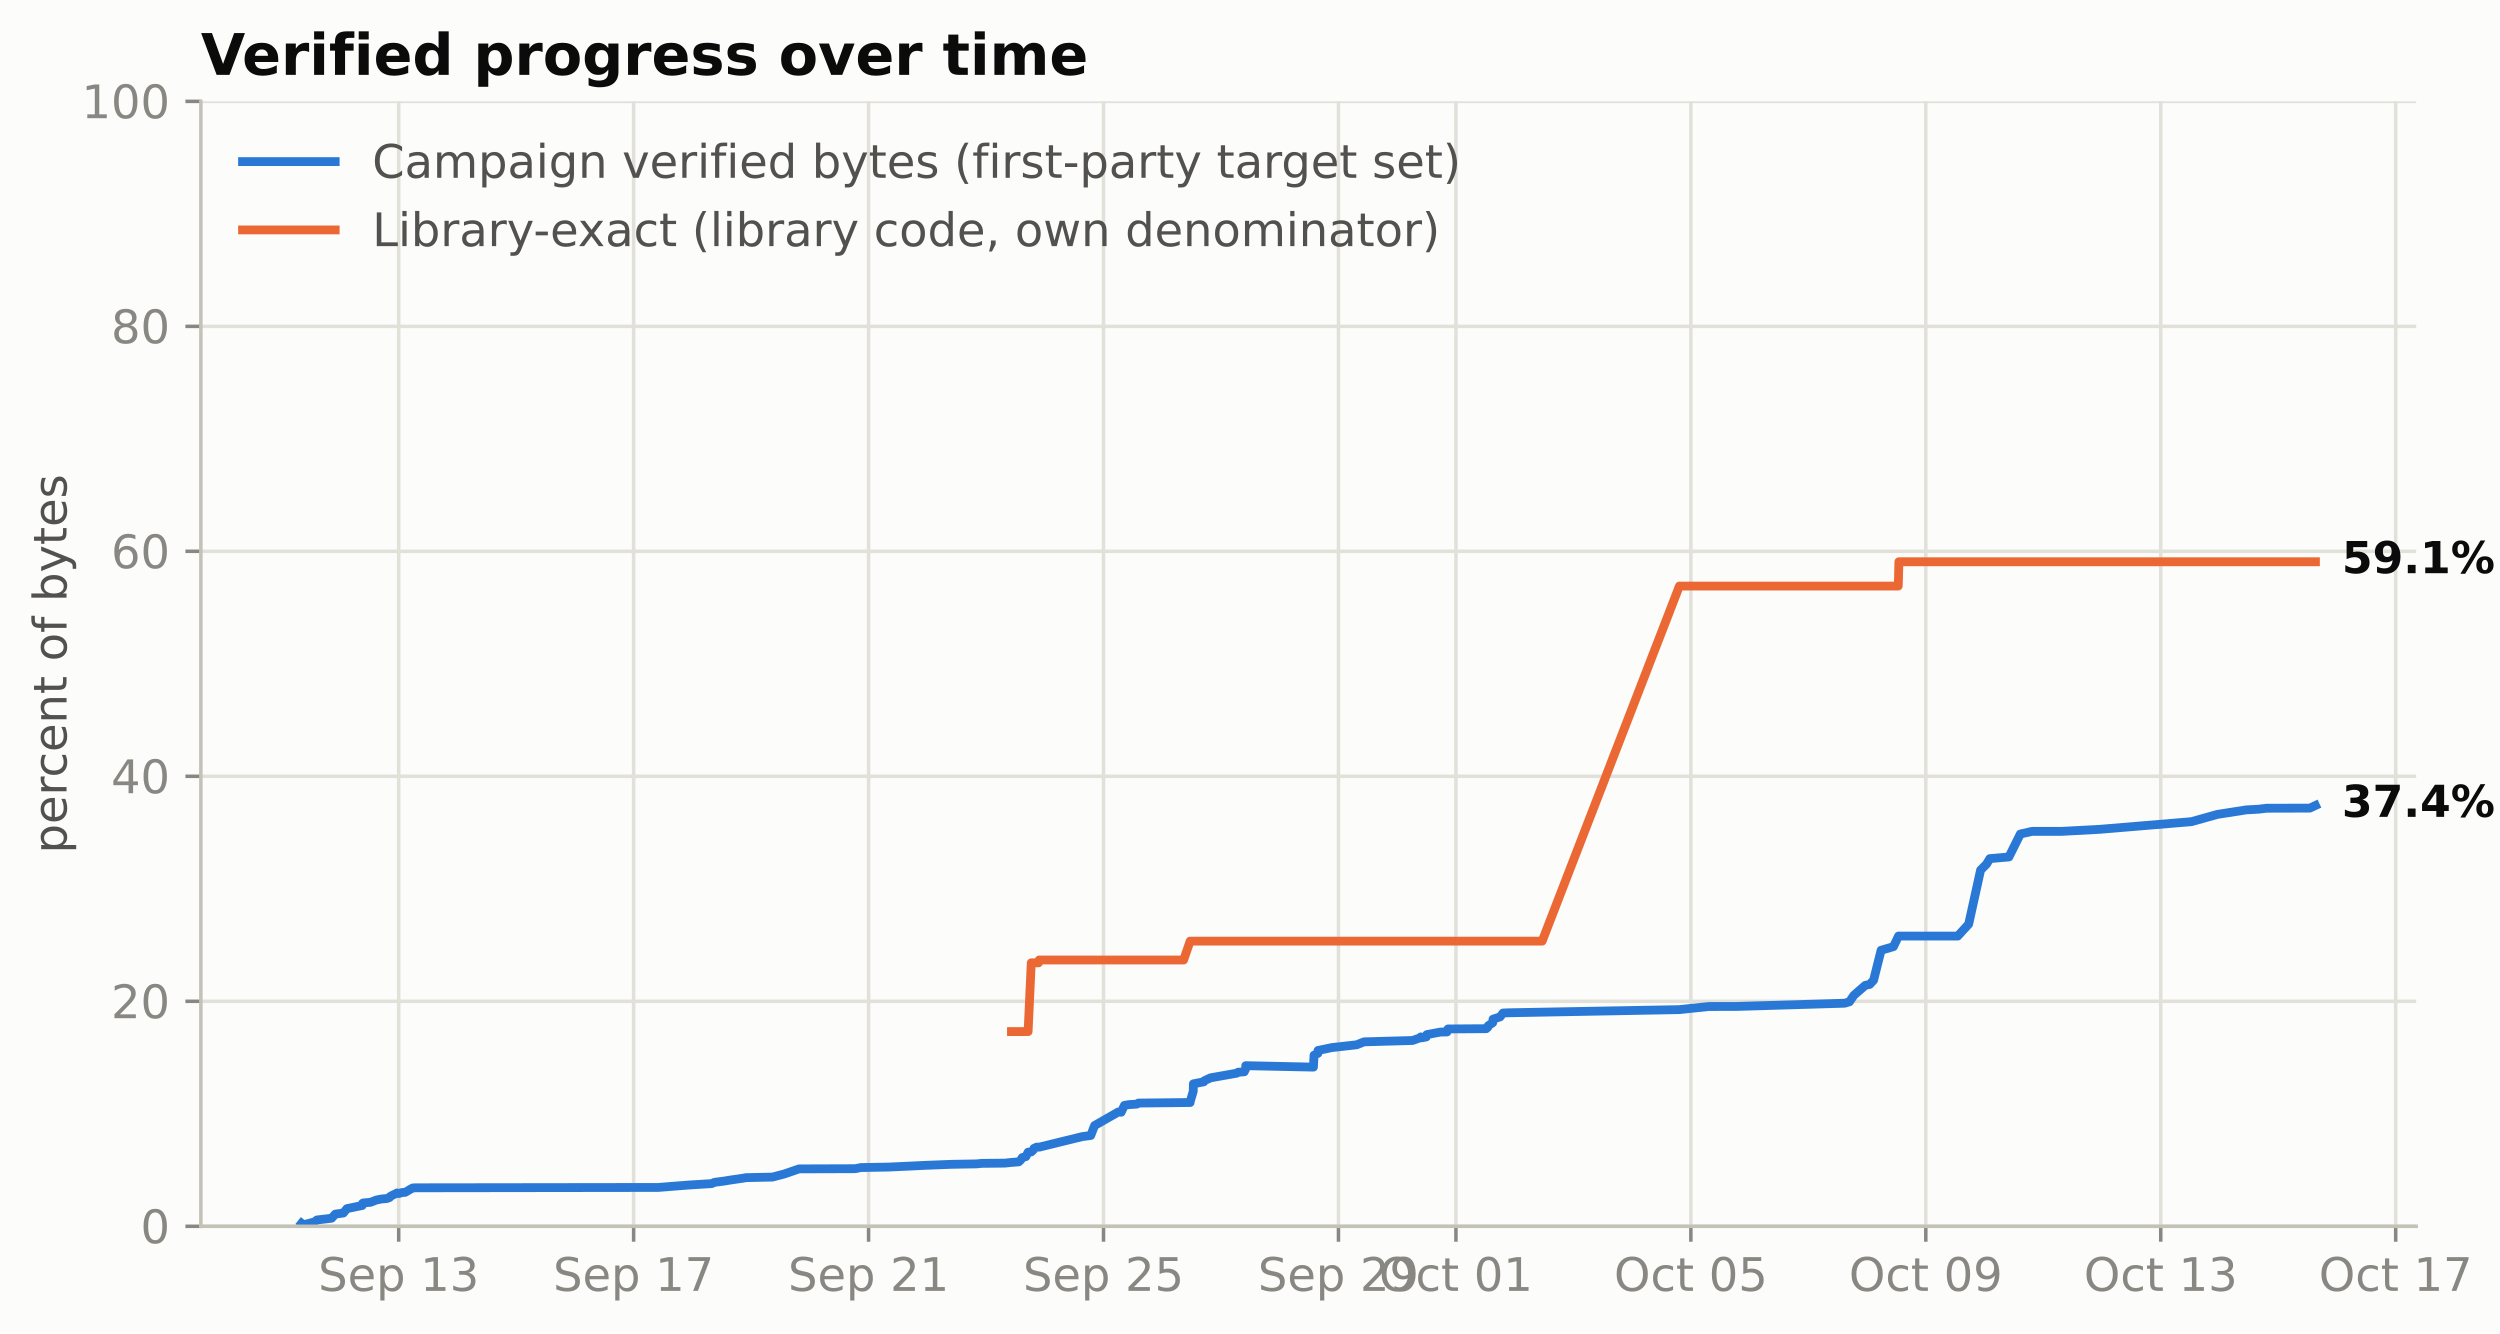
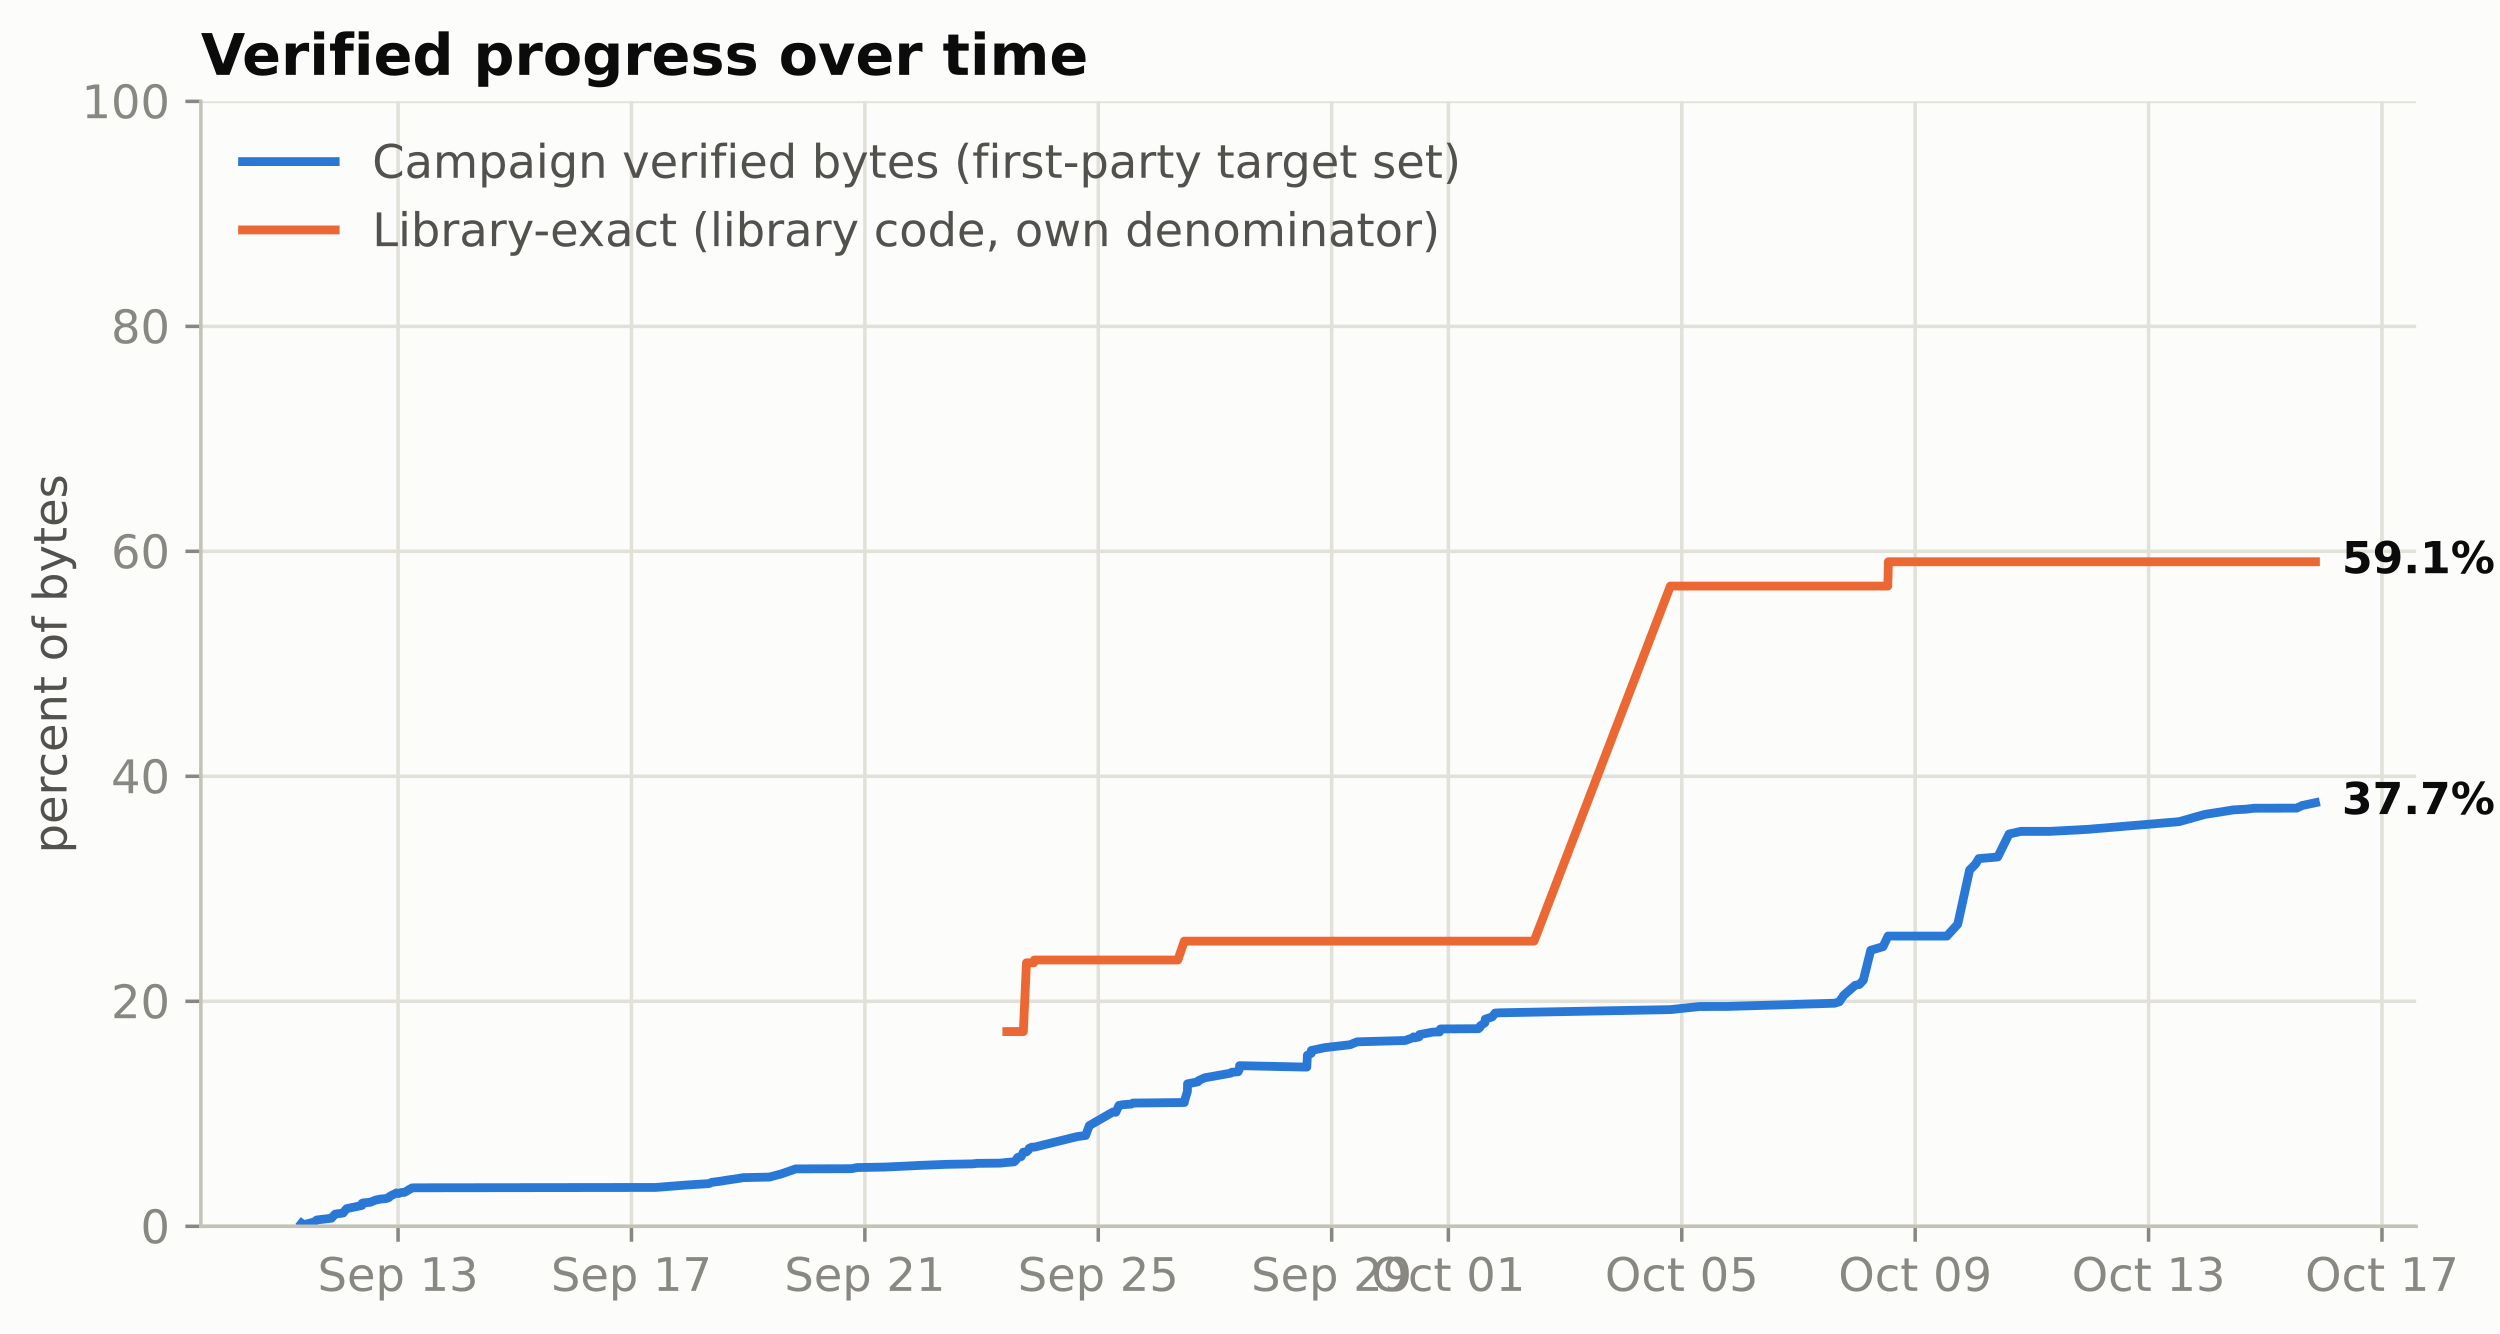
<svg xmlns="http://www.w3.org/2000/svg" xmlns:xlink="http://www.w3.org/1999/xlink" width="566.745pt" height="302.26pt" viewBox="0 0 566.745 302.26" version="1.1">
  <defs>
    <style type="text/css">*{stroke-linejoin: round; stroke-linecap: butt}</style>
  </defs>
  <g id="figure_1">
    <g id="patch_1">
      <path d="M 0 302.26  L 566.745 302.26  L 566.745 0  L 0 0  z " style="fill: #fcfcfb" />
    </g>
    <g id="axes_1">
      <g id="patch_2">
        <path d="M 45.536 278  L 547.736 278  L 547.736 22.976  L 45.536 22.976  z " style="fill: #fcfcfb" />
      </g>
      <g id="matplotlib.axis_1">
        <g id="xtick_1">
          <g id="line2d_1">
-             <path d="M 90.384 278  L 90.384 22.976  " clip-path="url(#pf7d3f120eb)" style="fill: none; stroke: #e1e0d9; stroke-width: 0.8; stroke-linecap: square" />
+             <path d="M 90.24 278  L 90.24 22.976  " clip-path="url(#pf7d3f120eb)" style="fill: none; stroke: #e1e0d9; stroke-width: 0.8; stroke-linecap: square" />
          </g>
          <g id="line2d_2">
            <defs>
              <path id="mc9588ca993" d="M 0 0  L 0 3.5  " style="stroke: #898781; stroke-width: 0.8" />
            </defs>
            <g>
-               <use xlink:href="#mc9588ca993" x="90.384" y="278" style="fill: #898781; stroke: #898781; stroke-width: 0.8" />
+               <use xlink:href="#mc9588ca993" x="90.24" y="278" style="fill: #898781; stroke: #898781; stroke-width: 0.8" />
            </g>
          </g>
          <g id="text_1">
-             <text style="font-size: 10.5px; font-family: 'Segoe UI', 'DejaVu Sans', 'Bitstream Vera Sans', 'Computer Modern Sans Serif', 'Lucida Grande', 'Verdana', 'Geneva', 'Lucid', 'Arial', 'Helvetica', 'Avant Garde', sans-serif; text-anchor: middle; fill: #898781" x="90.384" y="292.645" transform="rotate(-0 90.38372 292.6447)">Sep 13</text>
+             <text style="font-size: 10.5px; font-family: 'Segoe UI', 'DejaVu Sans', 'Bitstream Vera Sans', 'Computer Modern Sans Serif', 'Lucida Grande', 'Verdana', 'Geneva', 'Lucid', 'Arial', 'Helvetica', 'Avant Garde', sans-serif; text-anchor: middle; fill: #898781" x="90.24" y="292.645" transform="rotate(-0 90.23956 292.6447)">Sep 13</text>
          </g>
        </g>
        <g id="xtick_2">
          <g id="line2d_3">
-             <path d="M 143.644 278  L 143.644 22.976  " clip-path="url(#pf7d3f120eb)" style="fill: none; stroke: #e1e0d9; stroke-width: 0.8; stroke-linecap: square" />
+             <path d="M 143.151 278  L 143.151 22.976  " clip-path="url(#pf7d3f120eb)" style="fill: none; stroke: #e1e0d9; stroke-width: 0.8; stroke-linecap: square" />
          </g>
          <g id="line2d_4">
            <g>
-               <use xlink:href="#mc9588ca993" x="143.644" y="278" style="fill: #898781; stroke: #898781; stroke-width: 0.8" />
+               <use xlink:href="#mc9588ca993" x="143.151" y="278" style="fill: #898781; stroke: #898781; stroke-width: 0.8" />
            </g>
          </g>
          <g id="text_2">
-             <text style="font-size: 10.5px; font-family: 'Segoe UI', 'DejaVu Sans', 'Bitstream Vera Sans', 'Computer Modern Sans Serif', 'Lucida Grande', 'Verdana', 'Geneva', 'Lucid', 'Arial', 'Helvetica', 'Avant Garde', sans-serif; text-anchor: middle; fill: #898781" x="143.644" y="292.645" transform="rotate(-0 143.6442 292.6447)">Sep 17</text>
+             <text style="font-size: 10.5px; font-family: 'Segoe UI', 'DejaVu Sans', 'Bitstream Vera Sans', 'Computer Modern Sans Serif', 'Lucida Grande', 'Verdana', 'Geneva', 'Lucid', 'Arial', 'Helvetica', 'Avant Garde', sans-serif; text-anchor: middle; fill: #898781" x="143.151" y="292.645" transform="rotate(-0 143.1514 292.6447)">Sep 17</text>
          </g>
        </g>
        <g id="xtick_3">
          <g id="line2d_5">
-             <path d="M 196.905 278  L 196.905 22.976  " clip-path="url(#pf7d3f120eb)" style="fill: none; stroke: #e1e0d9; stroke-width: 0.8; stroke-linecap: square" />
+             <path d="M 196.063 278  L 196.063 22.976  " clip-path="url(#pf7d3f120eb)" style="fill: none; stroke: #e1e0d9; stroke-width: 0.8; stroke-linecap: square" />
          </g>
          <g id="line2d_6">
            <g>
-               <use xlink:href="#mc9588ca993" x="196.905" y="278" style="fill: #898781; stroke: #898781; stroke-width: 0.8" />
+               <use xlink:href="#mc9588ca993" x="196.063" y="278" style="fill: #898781; stroke: #898781; stroke-width: 0.8" />
            </g>
          </g>
          <g id="text_3">
-             <text style="font-size: 10.5px; font-family: 'Segoe UI', 'DejaVu Sans', 'Bitstream Vera Sans', 'Computer Modern Sans Serif', 'Lucida Grande', 'Verdana', 'Geneva', 'Lucid', 'Arial', 'Helvetica', 'Avant Garde', sans-serif; text-anchor: middle; fill: #898781" x="196.905" y="292.645" transform="rotate(-0 196.9047 292.6447)">Sep 21</text>
+             <text style="font-size: 10.5px; font-family: 'Segoe UI', 'DejaVu Sans', 'Bitstream Vera Sans', 'Computer Modern Sans Serif', 'Lucida Grande', 'Verdana', 'Geneva', 'Lucid', 'Arial', 'Helvetica', 'Avant Garde', sans-serif; text-anchor: middle; fill: #898781" x="196.063" y="292.645" transform="rotate(-0 196.0632 292.6447)">Sep 21</text>
          </g>
        </g>
        <g id="xtick_4">
          <g id="line2d_7">
-             <path d="M 250.165 278  L 250.165 22.976  " clip-path="url(#pf7d3f120eb)" style="fill: none; stroke: #e1e0d9; stroke-width: 0.8; stroke-linecap: square" />
+             <path d="M 248.975 278  L 248.975 22.976  " clip-path="url(#pf7d3f120eb)" style="fill: none; stroke: #e1e0d9; stroke-width: 0.8; stroke-linecap: square" />
          </g>
          <g id="line2d_8">
            <g>
-               <use xlink:href="#mc9588ca993" x="250.165" y="278" style="fill: #898781; stroke: #898781; stroke-width: 0.8" />
+               <use xlink:href="#mc9588ca993" x="248.975" y="278" style="fill: #898781; stroke: #898781; stroke-width: 0.8" />
            </g>
          </g>
          <g id="text_4">
-             <text style="font-size: 10.5px; font-family: 'Segoe UI', 'DejaVu Sans', 'Bitstream Vera Sans', 'Computer Modern Sans Serif', 'Lucida Grande', 'Verdana', 'Geneva', 'Lucid', 'Arial', 'Helvetica', 'Avant Garde', sans-serif; text-anchor: middle; fill: #898781" x="250.165" y="292.645" transform="rotate(-0 250.1652 292.6447)">Sep 25</text>
+             <text style="font-size: 10.5px; font-family: 'Segoe UI', 'DejaVu Sans', 'Bitstream Vera Sans', 'Computer Modern Sans Serif', 'Lucida Grande', 'Verdana', 'Geneva', 'Lucid', 'Arial', 'Helvetica', 'Avant Garde', sans-serif; text-anchor: middle; fill: #898781" x="248.975" y="292.645" transform="rotate(-0 248.975 292.6447)">Sep 25</text>
          </g>
        </g>
        <g id="xtick_5">
          <g id="line2d_9">
-             <path d="M 303.426 278  L 303.426 22.976  " clip-path="url(#pf7d3f120eb)" style="fill: none; stroke: #e1e0d9; stroke-width: 0.8; stroke-linecap: square" />
+             <path d="M 301.887 278  L 301.887 22.976  " clip-path="url(#pf7d3f120eb)" style="fill: none; stroke: #e1e0d9; stroke-width: 0.8; stroke-linecap: square" />
          </g>
          <g id="line2d_10">
            <g>
-               <use xlink:href="#mc9588ca993" x="303.426" y="278" style="fill: #898781; stroke: #898781; stroke-width: 0.8" />
+               <use xlink:href="#mc9588ca993" x="301.887" y="278" style="fill: #898781; stroke: #898781; stroke-width: 0.8" />
            </g>
          </g>
          <g id="text_5">
-             <text style="font-size: 10.5px; font-family: 'Segoe UI', 'DejaVu Sans', 'Bitstream Vera Sans', 'Computer Modern Sans Serif', 'Lucida Grande', 'Verdana', 'Geneva', 'Lucid', 'Arial', 'Helvetica', 'Avant Garde', sans-serif; text-anchor: middle; fill: #898781" x="303.426" y="292.645" transform="rotate(-0 303.4257 292.6447)">Sep 29</text>
+             <text style="font-size: 10.5px; font-family: 'Segoe UI', 'DejaVu Sans', 'Bitstream Vera Sans', 'Computer Modern Sans Serif', 'Lucida Grande', 'Verdana', 'Geneva', 'Lucid', 'Arial', 'Helvetica', 'Avant Garde', sans-serif; text-anchor: middle; fill: #898781" x="301.887" y="292.645" transform="rotate(-0 301.8869 292.6447)">Sep 29</text>
          </g>
        </g>
        <g id="xtick_6">
          <g id="line2d_11">
-             <path d="M 330.056 278  L 330.056 22.976  " clip-path="url(#pf7d3f120eb)" style="fill: none; stroke: #e1e0d9; stroke-width: 0.8; stroke-linecap: square" />
+             <path d="M 328.343 278  L 328.343 22.976  " clip-path="url(#pf7d3f120eb)" style="fill: none; stroke: #e1e0d9; stroke-width: 0.8; stroke-linecap: square" />
          </g>
          <g id="line2d_12">
            <g>
-               <use xlink:href="#mc9588ca993" x="330.056" y="278" style="fill: #898781; stroke: #898781; stroke-width: 0.8" />
+               <use xlink:href="#mc9588ca993" x="328.343" y="278" style="fill: #898781; stroke: #898781; stroke-width: 0.8" />
            </g>
          </g>
          <g id="text_6">
-             <text style="font-size: 10.5px; font-family: 'Segoe UI', 'DejaVu Sans', 'Bitstream Vera Sans', 'Computer Modern Sans Serif', 'Lucida Grande', 'Verdana', 'Geneva', 'Lucid', 'Arial', 'Helvetica', 'Avant Garde', sans-serif; text-anchor: middle; fill: #898781" x="330.056" y="292.645" transform="rotate(-0 330.056 292.6447)">Oct 01</text>
+             <text style="font-size: 10.5px; font-family: 'Segoe UI', 'DejaVu Sans', 'Bitstream Vera Sans', 'Computer Modern Sans Serif', 'Lucida Grande', 'Verdana', 'Geneva', 'Lucid', 'Arial', 'Helvetica', 'Avant Garde', sans-serif; text-anchor: middle; fill: #898781" x="328.343" y="292.645" transform="rotate(-0 328.3428 292.6447)">Oct 01</text>
          </g>
        </g>
        <g id="xtick_7">
          <g id="line2d_13">
-             <path d="M 383.316 278  L 383.316 22.976  " clip-path="url(#pf7d3f120eb)" style="fill: none; stroke: #e1e0d9; stroke-width: 0.8; stroke-linecap: square" />
+             <path d="M 381.255 278  L 381.255 22.976  " clip-path="url(#pf7d3f120eb)" style="fill: none; stroke: #e1e0d9; stroke-width: 0.8; stroke-linecap: square" />
          </g>
          <g id="line2d_14">
            <g>
-               <use xlink:href="#mc9588ca993" x="383.316" y="278" style="fill: #898781; stroke: #898781; stroke-width: 0.8" />
+               <use xlink:href="#mc9588ca993" x="381.255" y="278" style="fill: #898781; stroke: #898781; stroke-width: 0.8" />
            </g>
          </g>
          <g id="text_7">
-             <text style="font-size: 10.5px; font-family: 'Segoe UI', 'DejaVu Sans', 'Bitstream Vera Sans', 'Computer Modern Sans Serif', 'Lucida Grande', 'Verdana', 'Geneva', 'Lucid', 'Arial', 'Helvetica', 'Avant Garde', sans-serif; text-anchor: middle; fill: #898781" x="383.316" y="292.645" transform="rotate(-0 383.3165 292.6447)">Oct 05</text>
+             <text style="font-size: 10.5px; font-family: 'Segoe UI', 'DejaVu Sans', 'Bitstream Vera Sans', 'Computer Modern Sans Serif', 'Lucida Grande', 'Verdana', 'Geneva', 'Lucid', 'Arial', 'Helvetica', 'Avant Garde', sans-serif; text-anchor: middle; fill: #898781" x="381.255" y="292.645" transform="rotate(-0 381.2546 292.6447)">Oct 05</text>
          </g>
        </g>
        <g id="xtick_8">
          <g id="line2d_15">
-             <path d="M 436.577 278  L 436.577 22.976  " clip-path="url(#pf7d3f120eb)" style="fill: none; stroke: #e1e0d9; stroke-width: 0.8; stroke-linecap: square" />
+             <path d="M 434.166 278  L 434.166 22.976  " clip-path="url(#pf7d3f120eb)" style="fill: none; stroke: #e1e0d9; stroke-width: 0.8; stroke-linecap: square" />
          </g>
          <g id="line2d_16">
            <g>
-               <use xlink:href="#mc9588ca993" x="436.577" y="278" style="fill: #898781; stroke: #898781; stroke-width: 0.8" />
+               <use xlink:href="#mc9588ca993" x="434.166" y="278" style="fill: #898781; stroke: #898781; stroke-width: 0.8" />
            </g>
          </g>
          <g id="text_8">
-             <text style="font-size: 10.5px; font-family: 'Segoe UI', 'DejaVu Sans', 'Bitstream Vera Sans', 'Computer Modern Sans Serif', 'Lucida Grande', 'Verdana', 'Geneva', 'Lucid', 'Arial', 'Helvetica', 'Avant Garde', sans-serif; text-anchor: middle; fill: #898781" x="436.577" y="292.645" transform="rotate(-0 436.577 292.6447)">Oct 09</text>
+             <text style="font-size: 10.5px; font-family: 'Segoe UI', 'DejaVu Sans', 'Bitstream Vera Sans', 'Computer Modern Sans Serif', 'Lucida Grande', 'Verdana', 'Geneva', 'Lucid', 'Arial', 'Helvetica', 'Avant Garde', sans-serif; text-anchor: middle; fill: #898781" x="434.166" y="292.645" transform="rotate(-0 434.1664 292.6447)">Oct 09</text>
          </g>
        </g>
        <g id="xtick_9">
          <g id="line2d_17">
-             <path d="M 489.837 278  L 489.837 22.976  " clip-path="url(#pf7d3f120eb)" style="fill: none; stroke: #e1e0d9; stroke-width: 0.8; stroke-linecap: square" />
+             <path d="M 487.078 278  L 487.078 22.976  " clip-path="url(#pf7d3f120eb)" style="fill: none; stroke: #e1e0d9; stroke-width: 0.8; stroke-linecap: square" />
          </g>
          <g id="line2d_18">
            <g>
-               <use xlink:href="#mc9588ca993" x="489.837" y="278" style="fill: #898781; stroke: #898781; stroke-width: 0.8" />
+               <use xlink:href="#mc9588ca993" x="487.078" y="278" style="fill: #898781; stroke: #898781; stroke-width: 0.8" />
            </g>
          </g>
          <g id="text_9">
-             <text style="font-size: 10.5px; font-family: 'Segoe UI', 'DejaVu Sans', 'Bitstream Vera Sans', 'Computer Modern Sans Serif', 'Lucida Grande', 'Verdana', 'Geneva', 'Lucid', 'Arial', 'Helvetica', 'Avant Garde', sans-serif; text-anchor: middle; fill: #898781" x="489.837" y="292.645" transform="rotate(-0 489.8375 292.6447)">Oct 13</text>
+             <text style="font-size: 10.5px; font-family: 'Segoe UI', 'DejaVu Sans', 'Bitstream Vera Sans', 'Computer Modern Sans Serif', 'Lucida Grande', 'Verdana', 'Geneva', 'Lucid', 'Arial', 'Helvetica', 'Avant Garde', sans-serif; text-anchor: middle; fill: #898781" x="487.078" y="292.645" transform="rotate(-0 487.0782 292.6447)">Oct 13</text>
          </g>
        </g>
        <g id="xtick_10">
          <g id="line2d_19">
-             <path d="M 543.098 278  L 543.098 22.976  " clip-path="url(#pf7d3f120eb)" style="fill: none; stroke: #e1e0d9; stroke-width: 0.8; stroke-linecap: square" />
+             <path d="M 539.99 278  L 539.99 22.976  " clip-path="url(#pf7d3f120eb)" style="fill: none; stroke: #e1e0d9; stroke-width: 0.8; stroke-linecap: square" />
          </g>
          <g id="line2d_20">
            <g>
-               <use xlink:href="#mc9588ca993" x="543.098" y="278" style="fill: #898781; stroke: #898781; stroke-width: 0.8" />
+               <use xlink:href="#mc9588ca993" x="539.99" y="278" style="fill: #898781; stroke: #898781; stroke-width: 0.8" />
            </g>
          </g>
          <g id="text_10">
-             <text style="font-size: 10.5px; font-family: 'Segoe UI', 'DejaVu Sans', 'Bitstream Vera Sans', 'Computer Modern Sans Serif', 'Lucida Grande', 'Verdana', 'Geneva', 'Lucid', 'Arial', 'Helvetica', 'Avant Garde', sans-serif; text-anchor: middle; fill: #898781" x="543.098" y="292.645" transform="rotate(-0 543.098 292.6447)">Oct 17</text>
+             <text style="font-size: 10.5px; font-family: 'Segoe UI', 'DejaVu Sans', 'Bitstream Vera Sans', 'Computer Modern Sans Serif', 'Lucida Grande', 'Verdana', 'Geneva', 'Lucid', 'Arial', 'Helvetica', 'Avant Garde', sans-serif; text-anchor: middle; fill: #898781" x="539.99" y="292.645" transform="rotate(-0 539.9901 292.6447)">Oct 17</text>
          </g>
        </g>
      </g>
      <g id="matplotlib.axis_2">
        <g id="ytick_1">
          <g id="line2d_21">
            <path d="M 45.536 278  L 547.736 278  " clip-path="url(#pf7d3f120eb)" style="fill: none; stroke: #e1e0d9; stroke-width: 0.8; stroke-linecap: square" />
          </g>
          <g id="line2d_22">
            <defs>
              <path id="mee49852863" d="M 0 0  L -3.5 0  " style="stroke: #898781; stroke-width: 0.8" />
            </defs>
            <g>
              <use xlink:href="#mee49852863" x="45.536" y="278" style="fill: #898781; stroke: #898781; stroke-width: 0.8" />
            </g>
          </g>
          <g id="text_11">
            <text style="font-size: 10.5px; font-family: 'Segoe UI', 'DejaVu Sans', 'Bitstream Vera Sans', 'Computer Modern Sans Serif', 'Lucida Grande', 'Verdana', 'Geneva', 'Lucid', 'Arial', 'Helvetica', 'Avant Garde', sans-serif; text-anchor: end; fill: #898781" x="38.536" y="281.823" transform="rotate(-0 38.53609 281.8225)">0</text>
          </g>
        </g>
        <g id="ytick_2">
          <g id="line2d_23">
            <path d="M 45.536 226.996  L 547.736 226.996  " clip-path="url(#pf7d3f120eb)" style="fill: none; stroke: #e1e0d9; stroke-width: 0.8; stroke-linecap: square" />
          </g>
          <g id="line2d_24">
            <g>
              <use xlink:href="#mee49852863" x="45.536" y="226.996" style="fill: #898781; stroke: #898781; stroke-width: 0.8" />
            </g>
          </g>
          <g id="text_12">
            <text style="font-size: 10.5px; font-family: 'Segoe UI', 'DejaVu Sans', 'Bitstream Vera Sans', 'Computer Modern Sans Serif', 'Lucida Grande', 'Verdana', 'Geneva', 'Lucid', 'Arial', 'Helvetica', 'Avant Garde', sans-serif; text-anchor: end; fill: #898781" x="38.536" y="230.818" transform="rotate(-0 38.53609 230.8177)">20</text>
          </g>
        </g>
        <g id="ytick_3">
          <g id="line2d_25">
            <path d="M 45.536 175.991  L 547.736 175.991  " clip-path="url(#pf7d3f120eb)" style="fill: none; stroke: #e1e0d9; stroke-width: 0.8; stroke-linecap: square" />
          </g>
          <g id="line2d_26">
            <g>
              <use xlink:href="#mee49852863" x="45.536" y="175.991" style="fill: #898781; stroke: #898781; stroke-width: 0.8" />
            </g>
          </g>
          <g id="text_13">
            <text style="font-size: 10.5px; font-family: 'Segoe UI', 'DejaVu Sans', 'Bitstream Vera Sans', 'Computer Modern Sans Serif', 'Lucida Grande', 'Verdana', 'Geneva', 'Lucid', 'Arial', 'Helvetica', 'Avant Garde', sans-serif; text-anchor: end; fill: #898781" x="38.536" y="179.813" transform="rotate(-0 38.53609 179.813)">40</text>
          </g>
        </g>
        <g id="ytick_4">
          <g id="line2d_27">
            <path d="M 45.536 124.986  L 547.736 124.986  " clip-path="url(#pf7d3f120eb)" style="fill: none; stroke: #e1e0d9; stroke-width: 0.8; stroke-linecap: square" />
          </g>
          <g id="line2d_28">
            <g>
              <use xlink:href="#mee49852863" x="45.536" y="124.986" style="fill: #898781; stroke: #898781; stroke-width: 0.8" />
            </g>
          </g>
          <g id="text_14">
            <text style="font-size: 10.5px; font-family: 'Segoe UI', 'DejaVu Sans', 'Bitstream Vera Sans', 'Computer Modern Sans Serif', 'Lucida Grande', 'Verdana', 'Geneva', 'Lucid', 'Arial', 'Helvetica', 'Avant Garde', sans-serif; text-anchor: end; fill: #898781" x="38.536" y="128.808" transform="rotate(-0 38.53609 128.8082)">60</text>
          </g>
        </g>
        <g id="ytick_5">
          <g id="line2d_29">
            <path d="M 45.536 73.981  L 547.736 73.981  " clip-path="url(#pf7d3f120eb)" style="fill: none; stroke: #e1e0d9; stroke-width: 0.8; stroke-linecap: square" />
          </g>
          <g id="line2d_30">
            <g>
              <use xlink:href="#mee49852863" x="45.536" y="73.981" style="fill: #898781; stroke: #898781; stroke-width: 0.8" />
            </g>
          </g>
          <g id="text_15">
            <text style="font-size: 10.5px; font-family: 'Segoe UI', 'DejaVu Sans', 'Bitstream Vera Sans', 'Computer Modern Sans Serif', 'Lucida Grande', 'Verdana', 'Geneva', 'Lucid', 'Arial', 'Helvetica', 'Avant Garde', sans-serif; text-anchor: end; fill: #898781" x="38.536" y="77.803" transform="rotate(-0 38.53609 77.80335)">80</text>
          </g>
        </g>
        <g id="ytick_6">
          <g id="line2d_31">
            <path d="M 45.536 22.976  L 547.736 22.976  " clip-path="url(#pf7d3f120eb)" style="fill: none; stroke: #e1e0d9; stroke-width: 0.8; stroke-linecap: square" />
          </g>
          <g id="line2d_32">
            <g>
              <use xlink:href="#mee49852863" x="45.536" y="22.976" style="fill: #898781; stroke: #898781; stroke-width: 0.8" />
            </g>
          </g>
          <g id="text_16">
            <text style="font-size: 10.5px; font-family: 'Segoe UI', 'DejaVu Sans', 'Bitstream Vera Sans', 'Computer Modern Sans Serif', 'Lucida Grande', 'Verdana', 'Geneva', 'Lucid', 'Arial', 'Helvetica', 'Avant Garde', sans-serif; text-anchor: end; fill: #898781" x="38.536" y="26.799" transform="rotate(-0 38.53609 26.79855)">100</text>
          </g>
        </g>
        <g id="text_17">
          <text style="font-size: 10.5px; font-family: 'Segoe UI', 'DejaVu Sans', 'Bitstream Vera Sans', 'Computer Modern Sans Serif', 'Lucida Grande', 'Verdana', 'Geneva', 'Lucid', 'Arial', 'Helvetica', 'Avant Garde', sans-serif; text-anchor: middle; fill: #52514e" x="15.085" y="150.488" transform="rotate(-90 15.08484 150.4884)">percent of bytes</text>
        </g>
      </g>
      <g id="line2d_33">
-         <path d="M 68.363 277.312  L 68.836 277.682  L 68.957 277.615  L 71.331 276.993  L 71.851 276.565  L 75.169 276.172  L 76.023 275.236  L 77.837 274.989  L 78.644 273.997  L 82.115 273.28  L 82.202 272.775  L 82.396 272.701  L 83.99 272.561  L 85.329 272.038  L 86.534 271.806  L 87.674 271.706  L 88.296 271.487  L 88.45 271.237  L 88.724 271.107  L 88.894 270.992  L 89.817 270.564  L 89.996 270.436  L 90.444 270.574  L 91.099 270.35  L 91.848 270.299  L 92.72 269.799  L 92.811 269.704  L 93.401 269.429  L 93.504 269.319  L 94.082 269.271  L 149.205 269.192  L 156.067 268.649  L 161.364 268.317  L 161.964 268.037  L 164.203 267.741  L 165.356 267.547  L 168.481 267.09  L 169.1 266.971  L 175.115 266.841  L 177.832 266.126  L 181.14 264.984  L 193.887 264.938  L 195.126 264.686  L 201.406 264.573  L 207.233 264.306  L 209.48 264.193  L 215.622 263.951  L 221.436 263.849  L 222.491 263.734  L 227.786 263.678  L 229.296 263.518  L 230.935 263.395  L 231.394 262.967  L 231.75 262.416  L 232.576 262.197  L 233.067 261.199  L 233.784 261.133  L 234.264 260.682  L 234.395 260.337  L 234.991 260.057  L 235.589 260.057  L 245.335 257.667  L 247.271 257.412  L 248.139 255.153  L 253.491 252.098  L 254.169 252.144  L 254.895 250.59  L 255.884 250.422  L 257.726 250.295  L 258.057 250.063  L 269.801 249.935  L 269.82 249.693  L 270.505 247.418  L 270.54 245.699  L 272.894 245.25  L 273.012 245  L 274.439 244.337  L 280.381 243.287  L 280.654 243.077  L 282.071 242.973  L 282.366 242.371  L 282.407 241.586  L 297.748 241.912  L 297.893 239.206  L 298.763 238.796  L 298.796 238.14  L 301.907 237.487  L 307.576 236.845  L 309.226 236.184  L 320.229 235.876  L 322.069 235.218  L 322.107 235.062  L 322.361 235.274  L 323.345 235.062  L 323.457 234.547  L 326.516 233.971  L 328.031 233.94  L 328.046 233.537  L 328.261 233.262  L 336.925 233.2  L 337.284 232.869  L 337.361 232.55  L 338.393 231.854  L 338.469 231.043  L 340.058 230.528  L 340.736 229.65  L 342.037 229.594  L 380.719 228.878  L 387.353 228.174  L 393.715 228.159  L 418.178 227.427  L 419.276 227.098  L 420.259 225.641  L 422.855 223.379  L 423.832 223.173  L 424.733 222.224  L 426.443 215.42  L 429.243 214.601  L 430.392 212.204  L 443.818 212.204  L 446.294 209.498  L 448.995 197.245  L 450.353 195.88  L 451.094 194.646  L 455.418 194.271  L 458.007 189.071  L 460.662 188.469  L 467.348 188.469  L 475.994 188.008  L 496.78 186.273  L 502.675 184.623  L 509.217 183.598  L 512.052 183.44  L 513.839 183.226  L 523.63 183.198  L 524.909 182.601  L 524.909 182.601  " clip-path="url(#pf7d3f120eb)" style="fill: none; stroke: #2a78d6; stroke-width: 2; stroke-linecap: square" />
+         <path d="M 68.363 277.312  L 68.833 277.682  L 68.953 277.615  L 71.312 276.993  L 71.829 276.565  L 75.125 276.172  L 75.973 275.236  L 77.775 274.989  L 78.576 273.997  L 82.025 273.28  L 82.112 272.775  L 82.304 272.701  L 83.887 272.561  L 85.218 272.038  L 86.415 271.806  L 87.548 271.706  L 88.165 271.487  L 88.319 271.237  L 88.59 271.107  L 88.76 270.992  L 89.676 270.564  L 89.855 270.436  L 90.299 270.574  L 90.95 270.35  L 91.694 270.299  L 92.561 269.799  L 92.651 269.704  L 93.237 269.429  L 93.34 269.319  L 93.914 269.271  L 148.676 269.192  L 155.493 268.649  L 160.756 268.317  L 161.351 268.037  L 163.575 267.741  L 164.721 267.547  L 167.826 267.09  L 168.44 266.971  L 174.416 266.841  L 177.116 266.126  L 180.402 264.984  L 193.065 264.938  L 194.296 264.686  L 200.535 264.573  L 206.324 264.306  L 208.556 264.193  L 214.658 263.951  L 220.434 263.849  L 221.482 263.734  L 226.743 263.678  L 228.242 263.518  L 229.871 263.395  L 230.327 262.967  L 230.681 262.416  L 231.501 262.197  L 231.989 261.199  L 232.701 261.133  L 233.177 260.682  L 233.308 260.337  L 233.9 260.057  L 234.495 260.057  L 244.176 257.667  L 246.1 257.412  L 246.962 255.153  L 252.279 252.098  L 252.953 252.144  L 253.674 250.59  L 254.656 250.422  L 256.486 250.295  L 256.816 250.063  L 268.483 249.935  L 268.502 249.693  L 269.182 247.418  L 269.216 245.699  L 271.555 245.25  L 271.672 245  L 273.09 244.337  L 278.993 243.287  L 279.264 243.077  L 280.672 242.973  L 280.965 242.371  L 281.006 241.586  L 296.247 241.912  L 296.39 239.206  L 297.254 238.796  L 297.287 238.14  L 300.378 237.487  L 306.01 236.845  L 307.649 236.184  L 318.58 235.876  L 320.408 235.218  L 320.445 235.062  L 320.699 235.274  L 321.676 235.062  L 321.787 234.547  L 324.826 233.971  L 326.331 233.94  L 326.346 233.537  L 326.559 233.262  L 335.167 233.2  L 335.524 232.869  L 335.6 232.55  L 336.625 231.854  L 336.701 231.043  L 338.28 230.528  L 338.953 229.65  L 340.245 229.594  L 378.674 228.878  L 385.265 228.174  L 391.585 228.159  L 415.888 227.427  L 416.978 227.098  L 417.955 225.641  L 420.535 223.379  L 421.505 223.173  L 422.4 222.224  L 424.099 215.42  L 426.88 214.601  L 428.022 212.204  L 441.36 212.204  L 443.82 209.498  L 446.503 197.245  L 447.852 195.88  L 448.588 194.646  L 452.884 194.271  L 455.456 189.071  L 458.094 188.469  L 464.736 188.469  L 473.325 188.008  L 493.976 186.273  L 499.832 184.623  L 506.33 183.598  L 509.147 183.44  L 510.923 183.226  L 520.65 183.198  L 521.92 182.601  L 524.909 181.966  L 524.909 181.966  " clip-path="url(#pf7d3f120eb)" style="fill: none; stroke: #2a78d6; stroke-width: 2; stroke-linecap: square" />
      </g>
      <g id="line2d_34">
-         <path d="M 229.296 233.856  L 230.935 233.856  L 231.394 233.856  L 231.75 233.856  L 232.576 233.856  L 233.067 233.856  L 233.784 218.271  L 234.264 218.271  L 234.395 218.271  L 234.991 218.271  L 235.43 218.271  L 235.589 217.629  L 244.473 217.629  L 244.849 217.629  L 245.335 217.629  L 247.271 217.629  L 248.139 217.629  L 253.491 217.629  L 254.169 217.629  L 254.895 217.629  L 255.884 217.629  L 257.726 217.629  L 258.057 217.629  L 268.324 217.629  L 269.801 213.349  L 269.82 213.349  L 270.505 213.349  L 270.54 213.349  L 272.894 213.349  L 273.012 213.349  L 273.539 213.349  L 274.439 213.349  L 280.381 213.349  L 280.654 213.349  L 282.071 213.349  L 282.366 213.349  L 282.407 213.349  L 297.748 213.349  L 297.821 213.349  L 297.834 213.349  L 297.893 213.349  L 298.763 213.349  L 298.781 213.349  L 298.796 213.349  L 301.907 213.349  L 307.562 213.349  L 307.576 213.349  L 308.916 213.349  L 309.226 213.349  L 320.229 213.349  L 322.069 213.349  L 322.107 213.349  L 322.361 213.349  L 323.345 213.349  L 323.457 213.349  L 325.014 213.349  L 325.761 213.349  L 326.41 213.349  L 326.516 213.349  L 328.005 213.349  L 328.031 213.349  L 328.046 213.349  L 328.21 213.349  L 328.261 213.349  L 336.925 213.349  L 337.284 213.349  L 337.3 213.349  L 337.361 213.349  L 338.393 213.349  L 338.443 213.349  L 338.469 213.349  L 340.058 213.349  L 340.736 213.349  L 342.037 213.349  L 349.606 213.349  L 380.719 132.856  L 387.353 132.856  L 393.715 132.856  L 418.178 132.856  L 419.276 132.856  L 420.259 132.856  L 422.855 132.856  L 423.832 132.856  L 424.733 132.856  L 425.596 132.856  L 426.443 132.856  L 429.16 132.856  L 429.187 132.856  L 429.208 132.856  L 429.243 132.856  L 430.323 132.856  L 430.392 130.79  L 430.471 127.35  L 443.818 127.35  L 446.294 127.35  L 448.995 127.35  L 450.353 127.35  L 451.094 127.35  L 455.418 127.35  L 458.007 127.35  L 460.662 127.35  L 467.348 127.35  L 475.994 127.35  L 496.78 127.35  L 502.675 127.35  L 509.217 127.35  L 512.052 127.35  L 513.839 127.35  L 515.272 127.35  L 521.974 127.35  L 523.63 127.35  L 524.909 127.35  " clip-path="url(#pf7d3f120eb)" style="fill: none; stroke: #eb6834; stroke-width: 2; stroke-linecap: square" />
+         <path d="M 228.242 233.856  L 229.871 233.856  L 230.327 233.856  L 230.681 233.856  L 231.501 233.856  L 231.989 233.856  L 232.701 218.271  L 233.177 218.271  L 233.308 218.271  L 233.9 218.271  L 234.336 218.271  L 234.495 217.629  L 243.32 217.629  L 243.693 217.629  L 244.176 217.629  L 246.1 217.629  L 246.962 217.629  L 252.279 217.629  L 252.953 217.629  L 253.674 217.629  L 254.656 217.629  L 256.486 217.629  L 256.816 217.629  L 267.015 217.629  L 268.483 213.349  L 268.502 213.349  L 269.182 213.349  L 269.216 213.349  L 271.555 213.349  L 271.672 213.349  L 272.195 213.349  L 273.09 213.349  L 278.993 213.349  L 279.264 213.349  L 280.672 213.349  L 280.965 213.349  L 281.006 213.349  L 296.247 213.349  L 296.319 213.349  L 296.331 213.349  L 296.39 213.349  L 297.254 213.349  L 297.272 213.349  L 297.287 213.349  L 300.378 213.349  L 305.996 213.349  L 306.01 213.349  L 307.341 213.349  L 307.649 213.349  L 318.58 213.349  L 320.408 213.349  L 320.445 213.349  L 320.699 213.349  L 321.676 213.349  L 321.787 213.349  L 323.334 213.349  L 324.076 213.349  L 324.72 213.349  L 324.826 213.349  L 326.305 213.349  L 326.331 213.349  L 326.346 213.349  L 326.509 213.349  L 326.559 213.349  L 335.167 213.349  L 335.524 213.349  L 335.539 213.349  L 335.6 213.349  L 336.625 213.349  L 336.675 213.349  L 336.701 213.349  L 338.28 213.349  L 338.953 213.349  L 340.245 213.349  L 347.765 213.349  L 378.674 132.856  L 385.265 132.856  L 391.585 132.856  L 415.888 132.856  L 416.978 132.856  L 417.955 132.856  L 420.535 132.856  L 421.505 132.856  L 422.4 132.856  L 423.257 132.856  L 424.099 132.856  L 426.798 132.856  L 426.825 132.856  L 426.845 132.856  L 426.88 132.856  L 427.954 132.856  L 428.022 130.79  L 428.101 127.35  L 441.36 127.35  L 443.82 127.35  L 446.503 127.35  L 447.852 127.35  L 448.588 127.35  L 452.884 127.35  L 455.456 127.35  L 458.094 127.35  L 464.736 127.35  L 473.325 127.35  L 493.976 127.35  L 499.832 127.35  L 506.33 127.35  L 509.147 127.35  L 510.923 127.35  L 512.346 127.35  L 519.005 127.35  L 520.65 127.35  L 521.92 127.35  L 524.909 127.35  " clip-path="url(#pf7d3f120eb)" style="fill: none; stroke: #eb6834; stroke-width: 2; stroke-linecap: square" />
      </g>
      <g id="patch_3">
        <path d="M 45.536 278  L 45.536 22.976  " style="fill: none; stroke: #c3c2b7; stroke-width: 0.8; stroke-linejoin: miter; stroke-linecap: square" />
      </g>
      <g id="patch_4">
        <path d="M 45.536 278  L 547.736 278  " style="fill: none; stroke: #c3c2b7; stroke-width: 0.8; stroke-linejoin: miter; stroke-linecap: square" />
      </g>
      <g id="text_18">
-         <text style="font-weight: 700; font-size: 10px; font-family: 'Segoe UI', 'DejaVu Sans', 'Bitstream Vera Sans', 'Computer Modern Sans Serif', 'Lucida Grande', 'Verdana', 'Geneva', 'Lucid', 'Arial', 'Helvetica', 'Avant Garde', sans-serif; text-anchor: start; fill: #0b0b0b" x="530.909" y="185.189" transform="rotate(-0 530.9088 185.1889)">37.4%</text>
+         <text style="font-weight: 700; font-size: 10px; font-family: 'Segoe UI', 'DejaVu Sans', 'Bitstream Vera Sans', 'Computer Modern Sans Serif', 'Lucida Grande', 'Verdana', 'Geneva', 'Lucid', 'Arial', 'Helvetica', 'Avant Garde', sans-serif; text-anchor: start; fill: #0b0b0b" x="530.909" y="184.554" transform="rotate(-0 530.9088 184.5539)">37.7%</text>
      </g>
      <g id="text_19">
        <text style="font-weight: 700; font-size: 10px; font-family: 'Segoe UI', 'DejaVu Sans', 'Bitstream Vera Sans', 'Computer Modern Sans Serif', 'Lucida Grande', 'Verdana', 'Geneva', 'Lucid', 'Arial', 'Helvetica', 'Avant Garde', sans-serif; text-anchor: start; fill: #0b0b0b" x="530.909" y="129.938" transform="rotate(-0 530.9088 129.938)">59.1%</text>
      </g>
      <g id="text_20">
        <text style="font-weight: 700; font-size: 13px; font-family: 'Segoe UI', 'DejaVu Sans', 'Bitstream Vera Sans', 'Computer Modern Sans Serif', 'Lucida Grande', 'Verdana', 'Geneva', 'Lucid', 'Arial', 'Helvetica', 'Avant Garde', sans-serif; text-anchor: start; fill: #0b0b0b" x="45.536" y="16.976" transform="rotate(-0 45.53609 16.97641)">Verified progress over time</text>
      </g>
      <g id="legend_1">
        <g id="line2d_35">
          <path d="M 54.986 36.636  L 65.486 36.636  L 75.986 36.636  " style="fill: none; stroke: #2a78d6; stroke-width: 2; stroke-linecap: square" />
        </g>
        <g id="text_21">
          <text style="font-size: 10.5px; font-family: 'Segoe UI', 'DejaVu Sans', 'Bitstream Vera Sans', 'Computer Modern Sans Serif', 'Lucida Grande', 'Verdana', 'Geneva', 'Lucid', 'Arial', 'Helvetica', 'Avant Garde', sans-serif; text-anchor: start; fill: #52514e" x="84.386" y="40.311" transform="rotate(-0 84.38609 40.31125)">Campaign verified bytes (first-party target set)</text>
        </g>
        <g id="line2d_36">
          <path d="M 54.986 52.13  L 65.486 52.13  L 75.986 52.13  " style="fill: none; stroke: #eb6834; stroke-width: 2; stroke-linecap: square" />
        </g>
        <g id="text_22">
          <text style="font-size: 10.5px; font-family: 'Segoe UI', 'DejaVu Sans', 'Bitstream Vera Sans', 'Computer Modern Sans Serif', 'Lucida Grande', 'Verdana', 'Geneva', 'Lucid', 'Arial', 'Helvetica', 'Avant Garde', sans-serif; text-anchor: start; fill: #52514e" x="84.386" y="55.805" transform="rotate(-0 84.38609 55.80531)">Library-exact (library code, own denominator)</text>
        </g>
      </g>
    </g>
  </g>
  <defs>
    <clipPath id="pf7d3f120eb">
      <rect x="45.536" y="22.976" width="502.2" height="255.024" />
    </clipPath>
  </defs>
</svg>
